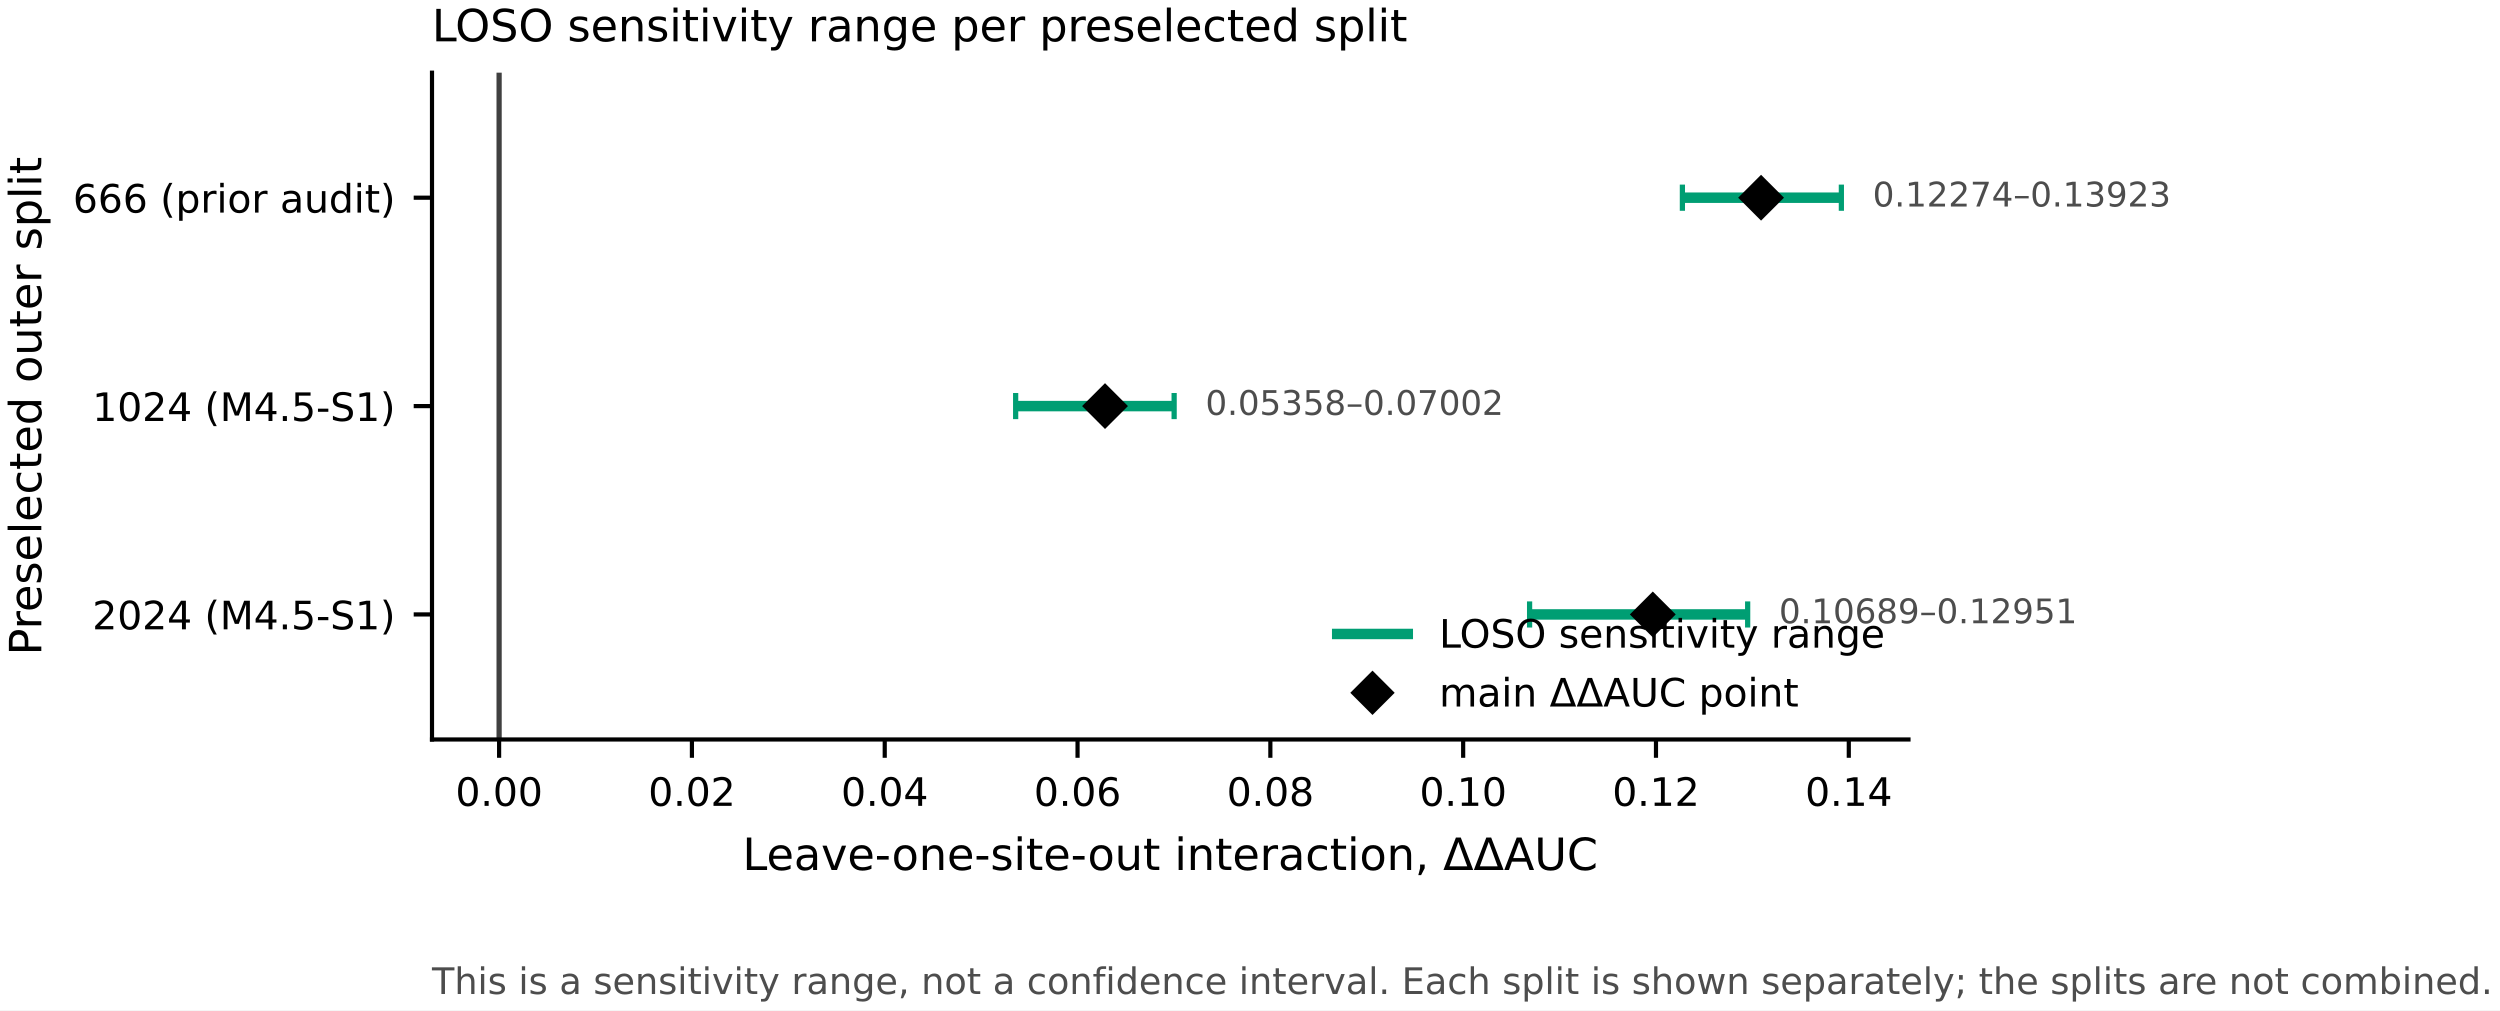
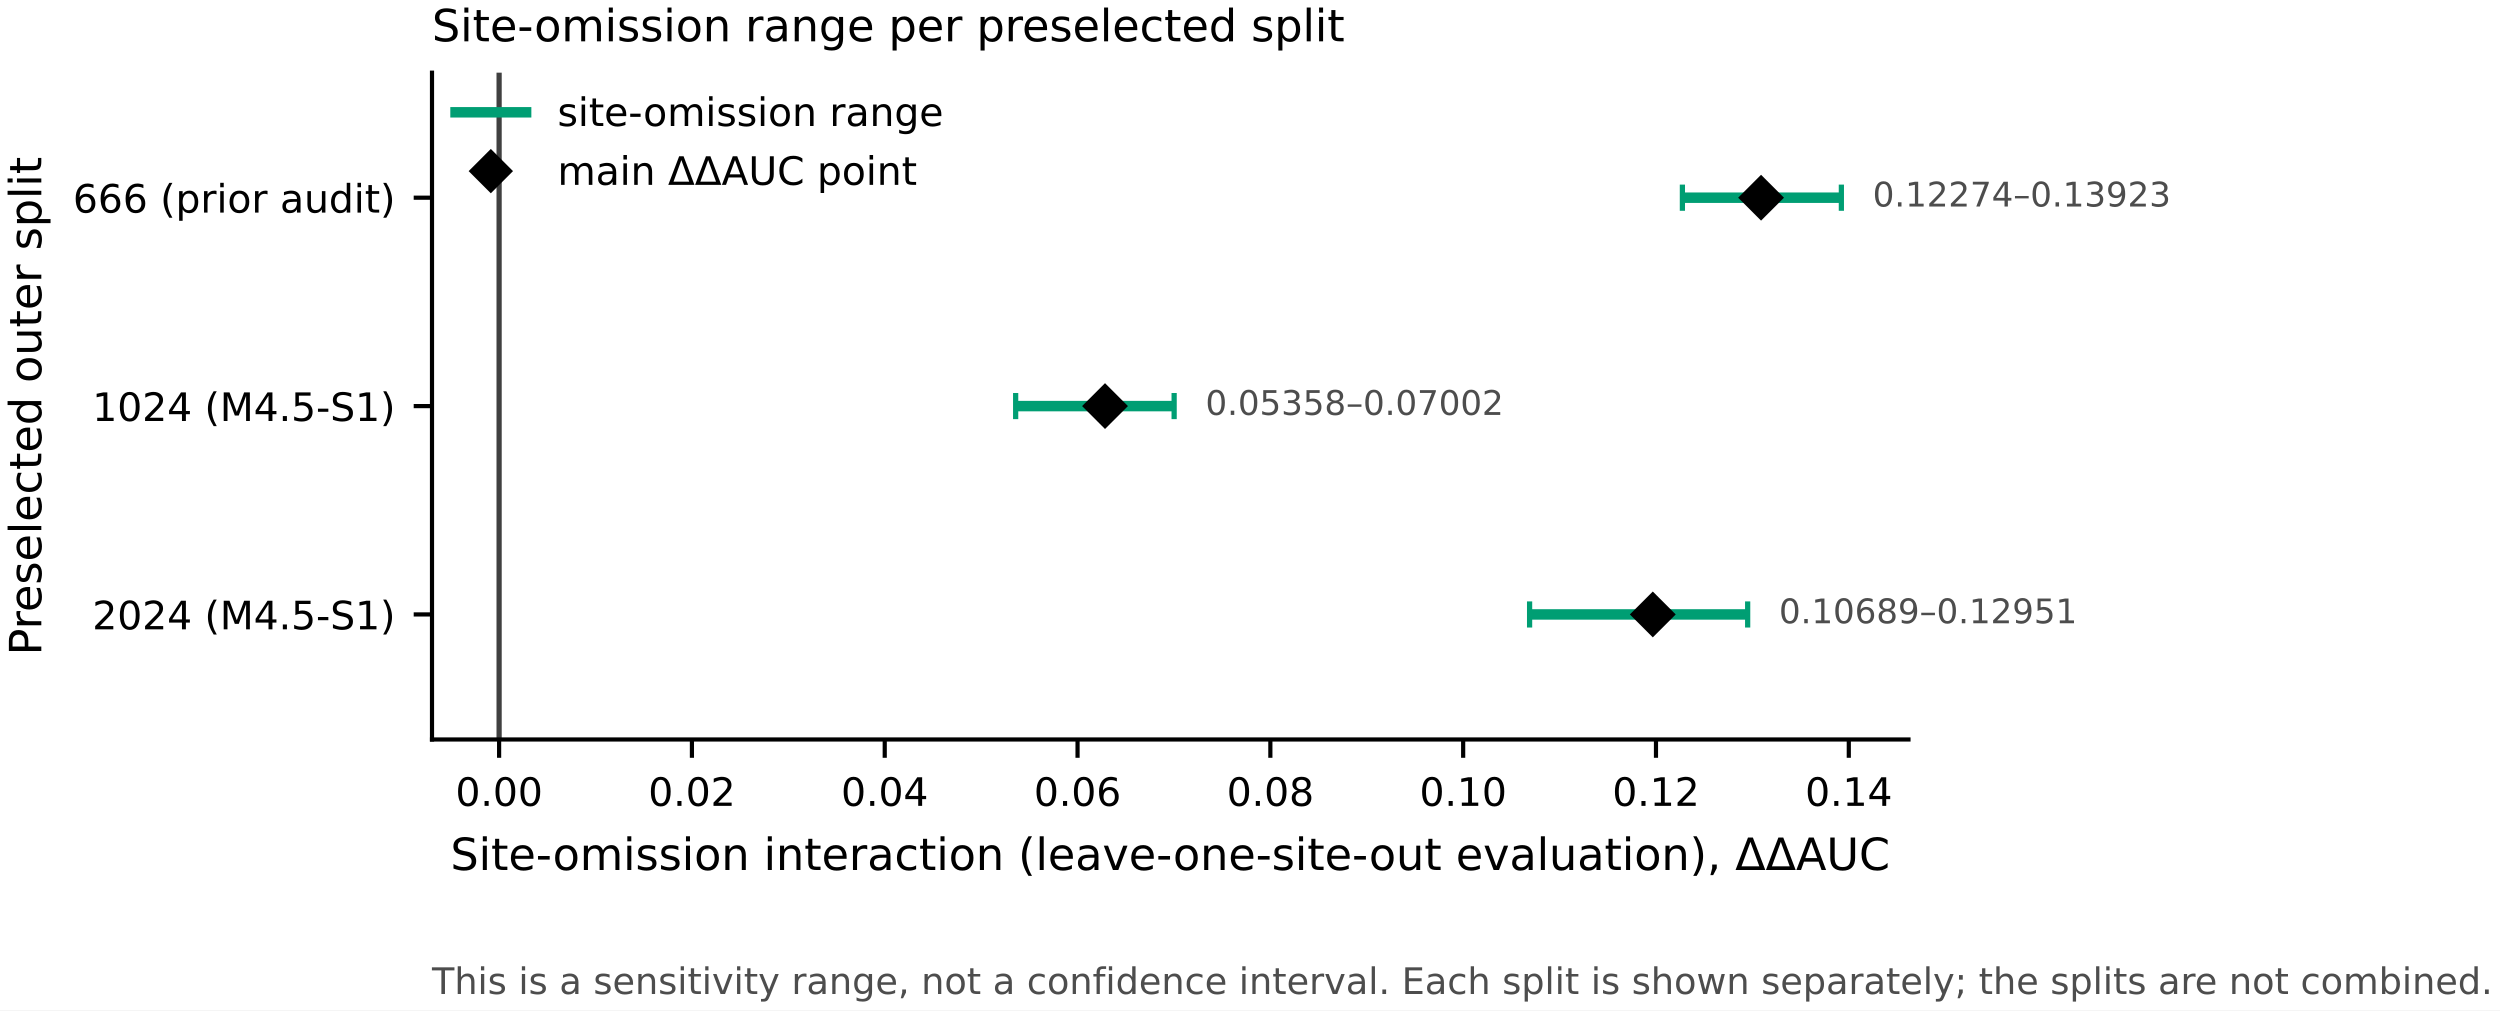
<svg xmlns="http://www.w3.org/2000/svg" xmlns:xlink="http://www.w3.org/1999/xlink" width="478.075pt" height="193.205pt" viewBox="0 0 478.075 193.205" version="1.1">
  <defs>
    <style type="text/css">*{stroke-linejoin: round; stroke-linecap: butt}</style>
  </defs>
  <g id="figure_1">
    <g id="patch_1">
      <path d="M 0 193.205  L 478.075 193.205  L 478.075 -0  L 0 -0  z " style="fill: #ffffff" />
    </g>
    <g id="axes_1">
      <g id="patch_2">
        <path d="M 82.611 141.411  L 364.959 141.411  L 364.959 13.899  L 82.611 13.899  z " style="fill: #ffffff" />
      </g>
      <g id="line2d_1">
        <path d="M 95.445 141.411  L 95.445 13.899  " clip-path="url(#p022c8b9861)" style="fill: none; stroke: #404040; stroke-linecap: square" />
      </g>
      <g id="matplotlib.axis_1">
        <g id="xtick_1">
          <g id="line2d_2">
            <defs>
              <path id="mba110bf356" d="M 0 0  L 0 3.5  " style="stroke: #000000; stroke-width: 0.8" />
            </defs>
            <g>
              <use xlink:href="#mba110bf356" x="95.445" y="141.411" style="stroke: #000000; stroke-width: 0.8" />
            </g>
          </g>
          <g id="text_1">
            <text style="font-size: 7.5px; font-family: 'DejaVu Sans'; text-anchor: middle" x="95.445" y="154.109" transform="rotate(-0 95.44459 154.1089)">0.00</text>
          </g>
        </g>
        <g id="xtick_2">
          <g id="line2d_3">
            <g>
              <use xlink:href="#mba110bf356" x="132.316" y="141.411" style="stroke: #000000; stroke-width: 0.8" />
            </g>
          </g>
          <g id="text_2">
            <text style="font-size: 7.5px; font-family: 'DejaVu Sans'; text-anchor: middle" x="132.316" y="154.109" transform="rotate(-0 132.3159 154.1089)">0.02</text>
          </g>
        </g>
        <g id="xtick_3">
          <g id="line2d_4">
            <g>
              <use xlink:href="#mba110bf356" x="169.187" y="141.411" style="stroke: #000000; stroke-width: 0.8" />
            </g>
          </g>
          <g id="text_3">
            <text style="font-size: 7.5px; font-family: 'DejaVu Sans'; text-anchor: middle" x="169.187" y="154.109" transform="rotate(-0 169.1873 154.1089)">0.04</text>
          </g>
        </g>
        <g id="xtick_4">
          <g id="line2d_5">
            <g>
              <use xlink:href="#mba110bf356" x="206.059" y="141.411" style="stroke: #000000; stroke-width: 0.8" />
            </g>
          </g>
          <g id="text_4">
            <text style="font-size: 7.5px; font-family: 'DejaVu Sans'; text-anchor: middle" x="206.059" y="154.109" transform="rotate(-0 206.0587 154.1089)">0.06</text>
          </g>
        </g>
        <g id="xtick_5">
          <g id="line2d_6">
            <g>
              <use xlink:href="#mba110bf356" x="242.93" y="141.411" style="stroke: #000000; stroke-width: 0.8" />
            </g>
          </g>
          <g id="text_5">
            <text style="font-size: 7.5px; font-family: 'DejaVu Sans'; text-anchor: middle" x="242.93" y="154.109" transform="rotate(-0 242.93 154.1089)">0.08</text>
          </g>
        </g>
        <g id="xtick_6">
          <g id="line2d_7">
            <g>
              <use xlink:href="#mba110bf356" x="279.801" y="141.411" style="stroke: #000000; stroke-width: 0.8" />
            </g>
          </g>
          <g id="text_6">
            <text style="font-size: 7.5px; font-family: 'DejaVu Sans'; text-anchor: middle" x="279.801" y="154.109" transform="rotate(-0 279.8014 154.1089)">0.10</text>
          </g>
        </g>
        <g id="xtick_7">
          <g id="line2d_8">
            <g>
              <use xlink:href="#mba110bf356" x="316.673" y="141.411" style="stroke: #000000; stroke-width: 0.8" />
            </g>
          </g>
          <g id="text_7">
            <text style="font-size: 7.5px; font-family: 'DejaVu Sans'; text-anchor: middle" x="316.673" y="154.109" transform="rotate(-0 316.6728 154.1089)">0.12</text>
          </g>
        </g>
        <g id="xtick_8">
          <g id="line2d_9">
            <g>
              <use xlink:href="#mba110bf356" x="353.544" y="141.411" style="stroke: #000000; stroke-width: 0.8" />
            </g>
          </g>
          <g id="text_8">
            <text style="font-size: 7.5px; font-family: 'DejaVu Sans'; text-anchor: middle" x="353.544" y="154.109" transform="rotate(-0 353.5441 154.1089)">0.14</text>
          </g>
        </g>
        <g id="text_9">
-           <text style="font-size: 8.5px; font-family: 'DejaVu Sans'; text-anchor: middle" x="223.785" y="166.369" transform="rotate(-0 223.7846 166.3693)">Leave-one-site-out interaction, ΔΔAUC</text>
+           <text style="font-size: 8.5px; font-family: 'DejaVu Sans'; text-anchor: middle" x="223.785" y="166.369" transform="rotate(-0 223.7846 166.3693)">Site-omission interaction (leave-one-site-out evaluation), ΔΔAUC</text>
        </g>
      </g>
      <g id="matplotlib.axis_2">
        <g id="ytick_1">
          <g id="line2d_10">
            <defs>
              <path id="me5a6fa46b7" d="M 0 0  L -3.5 0  " style="stroke: #000000; stroke-width: 0.8" />
            </defs>
            <g>
              <use xlink:href="#me5a6fa46b7" x="82.611" y="37.807" style="stroke: #000000; stroke-width: 0.8" />
            </g>
          </g>
          <g id="text_10">
            <text style="font-size: 7.5px; font-family: 'DejaVu Sans'; text-anchor: end" x="75.611" y="40.657" transform="rotate(-0 75.61059 40.65659)">666 (prior audit)</text>
          </g>
        </g>
        <g id="ytick_2">
          <g id="line2d_11">
            <g>
              <use xlink:href="#me5a6fa46b7" x="82.611" y="77.655" style="stroke: #000000; stroke-width: 0.8" />
            </g>
          </g>
          <g id="text_11">
            <text style="font-size: 7.5px; font-family: 'DejaVu Sans'; text-anchor: end" x="75.611" y="80.504" transform="rotate(-0 75.61059 80.50379)">1024 (M4.5-S1)</text>
          </g>
        </g>
        <g id="ytick_3">
          <g id="line2d_12">
            <g>
              <use xlink:href="#me5a6fa46b7" x="82.611" y="117.502" style="stroke: #000000; stroke-width: 0.8" />
            </g>
          </g>
          <g id="text_12">
            <text style="font-size: 7.5px; font-family: 'DejaVu Sans'; text-anchor: end" x="75.611" y="120.351" transform="rotate(-0 75.61059 120.3513)">2024 (M4.5-S1)</text>
          </g>
        </g>
        <g id="text_13">
          <text style="font-size: 8.5px; font-family: 'DejaVu Sans'; text-anchor: middle" x="7.899" y="77.655" transform="rotate(-90 7.898672 77.65467)">Preselected outer split</text>
        </g>
      </g>
      <g id="patch_3">
        <path d="M 82.611 141.411  L 82.611 13.899  " style="fill: none; stroke: #000000; stroke-width: 0.8; stroke-linejoin: miter; stroke-linecap: square" />
      </g>
      <g id="patch_4">
        <path d="M 82.611 141.411  L 364.959 141.411  " style="fill: none; stroke: #000000; stroke-width: 0.8; stroke-linejoin: miter; stroke-linecap: square" />
      </g>
      <g id="line2d_13">
        <path d="M 321.724 37.807  L 352.125 37.807  " clip-path="url(#p022c8b9861)" style="fill: none; stroke: #009e73; stroke-width: 2" />
      </g>
      <g id="text_14">
        <text style="font-size: 6.5px; font-family: 'DejaVu Sans'; text-anchor: start; fill: #4d4d4d" x="358.125" y="39.496" transform="rotate(-0 358.1246 39.49565)">0.12274–0.13923</text>
      </g>
      <g id="line2d_14">
        <path d="M 194.223 77.655  L 224.531 77.655  " clip-path="url(#p022c8b9861)" style="fill: none; stroke: #009e73; stroke-width: 2" />
      </g>
      <g id="text_15">
        <text style="font-size: 6.5px; font-family: 'DejaVu Sans'; text-anchor: start; fill: #4d4d4d" x="230.531" y="79.343" transform="rotate(-0 230.5312 79.34315)">0.05358–0.07002</text>
      </g>
      <g id="line2d_15">
        <path d="M 292.504 117.502  L 334.205 117.502  " clip-path="url(#p022c8b9861)" style="fill: none; stroke: #009e73; stroke-width: 2" />
      </g>
      <g id="text_16">
        <text style="font-size: 6.5px; font-family: 'DejaVu Sans'; text-anchor: start; fill: #4d4d4d" x="340.205" y="119.191" transform="rotate(-0 340.2051 119.1906)">0.10689–0.12951</text>
      </g>
      <g id="text_17">
        <text style="font-size: 7px; font-family: 'DejaVu Sans'; text-anchor: start; fill: #4d4d4d" x="82.611" y="190.084" transform="rotate(-0 82.61059 190.0837)">This is a sensitivity range, not a confidence interval. Each split is shown separately; the splits are not combined.</text>
      </g>
      <g id="text_18">
-         <text style="font-size: 8.5px; font-family: 'DejaVu Sans'; text-anchor: start" x="82.611" y="7.899" transform="rotate(-0 82.61059 7.898672)">LOSO sensitivity range per preselected split</text>
+         <text style="font-size: 8.5px; font-family: 'DejaVu Sans'; text-anchor: start" x="82.611" y="7.899" transform="rotate(-0 82.61059 7.898672)">Site-omission range per preselected split</text>
      </g>
      <g id="line2d_16">
        <path d="M 321.724 37.807  L 352.125 37.807  " clip-path="url(#p022c8b9861)" style="fill: none" />
        <defs>
          <path id="mce4d368d94" d="M 0 2.5  L 0 -2.5  " style="stroke: #009e73" />
        </defs>
        <g clip-path="url(#p022c8b9861)">
          <use xlink:href="#mce4d368d94" x="321.724" y="37.807" style="fill: #009e73; stroke: #009e73" />
          <use xlink:href="#mce4d368d94" x="352.125" y="37.807" style="fill: #009e73; stroke: #009e73" />
        </g>
      </g>
      <g id="line2d_17">
        <path d="M 194.223 77.655  L 224.531 77.655  " clip-path="url(#p022c8b9861)" style="fill: none" />
        <g clip-path="url(#p022c8b9861)">
          <use xlink:href="#mce4d368d94" x="194.223" y="77.655" style="fill: #009e73; stroke: #009e73" />
          <use xlink:href="#mce4d368d94" x="224.531" y="77.655" style="fill: #009e73; stroke: #009e73" />
        </g>
      </g>
      <g id="line2d_18">
        <path d="M 292.504 117.502  L 334.205 117.502  " clip-path="url(#p022c8b9861)" style="fill: none" />
        <g clip-path="url(#p022c8b9861)">
          <use xlink:href="#mce4d368d94" x="292.504" y="117.502" style="fill: #009e73; stroke: #009e73" />
          <use xlink:href="#mce4d368d94" x="334.205" y="117.502" style="fill: #009e73; stroke: #009e73" />
        </g>
      </g>
      <g id="line2d_19">
        <path d="M 336.768 37.807  " clip-path="url(#p022c8b9861)" style="fill: none; stroke: #000000; stroke-width: 1.5; stroke-linecap: square" />
        <defs>
          <path id="mef51bf857b" d="M -0 3.677  L 3.677 0  L 0 -3.677  L -3.677 -0  z " style="stroke: #000000; stroke-linejoin: miter" />
        </defs>
        <g clip-path="url(#p022c8b9861)">
          <use xlink:href="#mef51bf857b" x="336.768" y="37.807" style="stroke: #000000; stroke-linejoin: miter" />
        </g>
      </g>
      <g id="line2d_20">
        <path d="M 211.313 77.655  " clip-path="url(#p022c8b9861)" style="fill: none; stroke: #000000; stroke-width: 1.5; stroke-linecap: square" />
        <g clip-path="url(#p022c8b9861)">
          <use xlink:href="#mef51bf857b" x="211.313" y="77.655" style="stroke: #000000; stroke-linejoin: miter" />
        </g>
      </g>
      <g id="line2d_21">
        <path d="M 316.064 117.502  " clip-path="url(#p022c8b9861)" style="fill: none; stroke: #000000; stroke-width: 1.5; stroke-linecap: square" />
        <g clip-path="url(#p022c8b9861)">
          <use xlink:href="#mef51bf857b" x="316.064" y="117.502" style="stroke: #000000; stroke-linejoin: miter" />
        </g>
      </g>
      <g id="legend_1">
        <g id="line2d_22">
-           <path d="M 255.711 121.233  L 262.461 121.233  L 269.211 121.233  " style="fill: none; stroke: #009e73; stroke-width: 2; stroke-linecap: square" />
+           <path d="M 87.111 21.473  L 93.861 21.473  L 100.611 21.473  " style="fill: none; stroke: #009e73; stroke-width: 2; stroke-linecap: square" />
        </g>
        <g id="text_19">
-           <text style="font-size: 7.5px; font-family: 'DejaVu Sans'; text-anchor: start" x="275.211" y="123.858" transform="rotate(-0 275.2105 123.8583)">LOSO sensitivity range</text>
+           <text style="font-size: 7.5px; font-family: 'DejaVu Sans'; text-anchor: start" x="106.611" y="24.098" transform="rotate(-0 106.6106 24.0975)">site-omission range</text>
        </g>
        <g id="line2d_23">
          <defs>
            <path id="mfdb68de37f" d="M -0 3.536  L 3.536 0  L 0 -3.536  L -3.536 -0  z " style="stroke: #000000; stroke-linejoin: miter" />
          </defs>
          <g>
-             <use xlink:href="#mfdb68de37f" x="262.461" y="132.484" style="stroke: #000000; stroke-linejoin: miter" />
+             <use xlink:href="#mfdb68de37f" x="93.861" y="32.723" style="stroke: #000000; stroke-linejoin: miter" />
          </g>
        </g>
        <g id="text_20">
-           <text style="font-size: 7.5px; font-family: 'DejaVu Sans'; text-anchor: start" x="275.211" y="135.109" transform="rotate(-0 275.2105 135.1089)">main ΔΔAUC point</text>
+           <text style="font-size: 7.5px; font-family: 'DejaVu Sans'; text-anchor: start" x="106.611" y="35.348" transform="rotate(-0 106.6106 35.34809)">main ΔΔAUC point</text>
        </g>
      </g>
    </g>
  </g>
  <defs>
    <clipPath id="p022c8b9861">
      <rect x="82.611" y="13.899" width="282.348" height="127.512" />
    </clipPath>
  </defs>
</svg>
